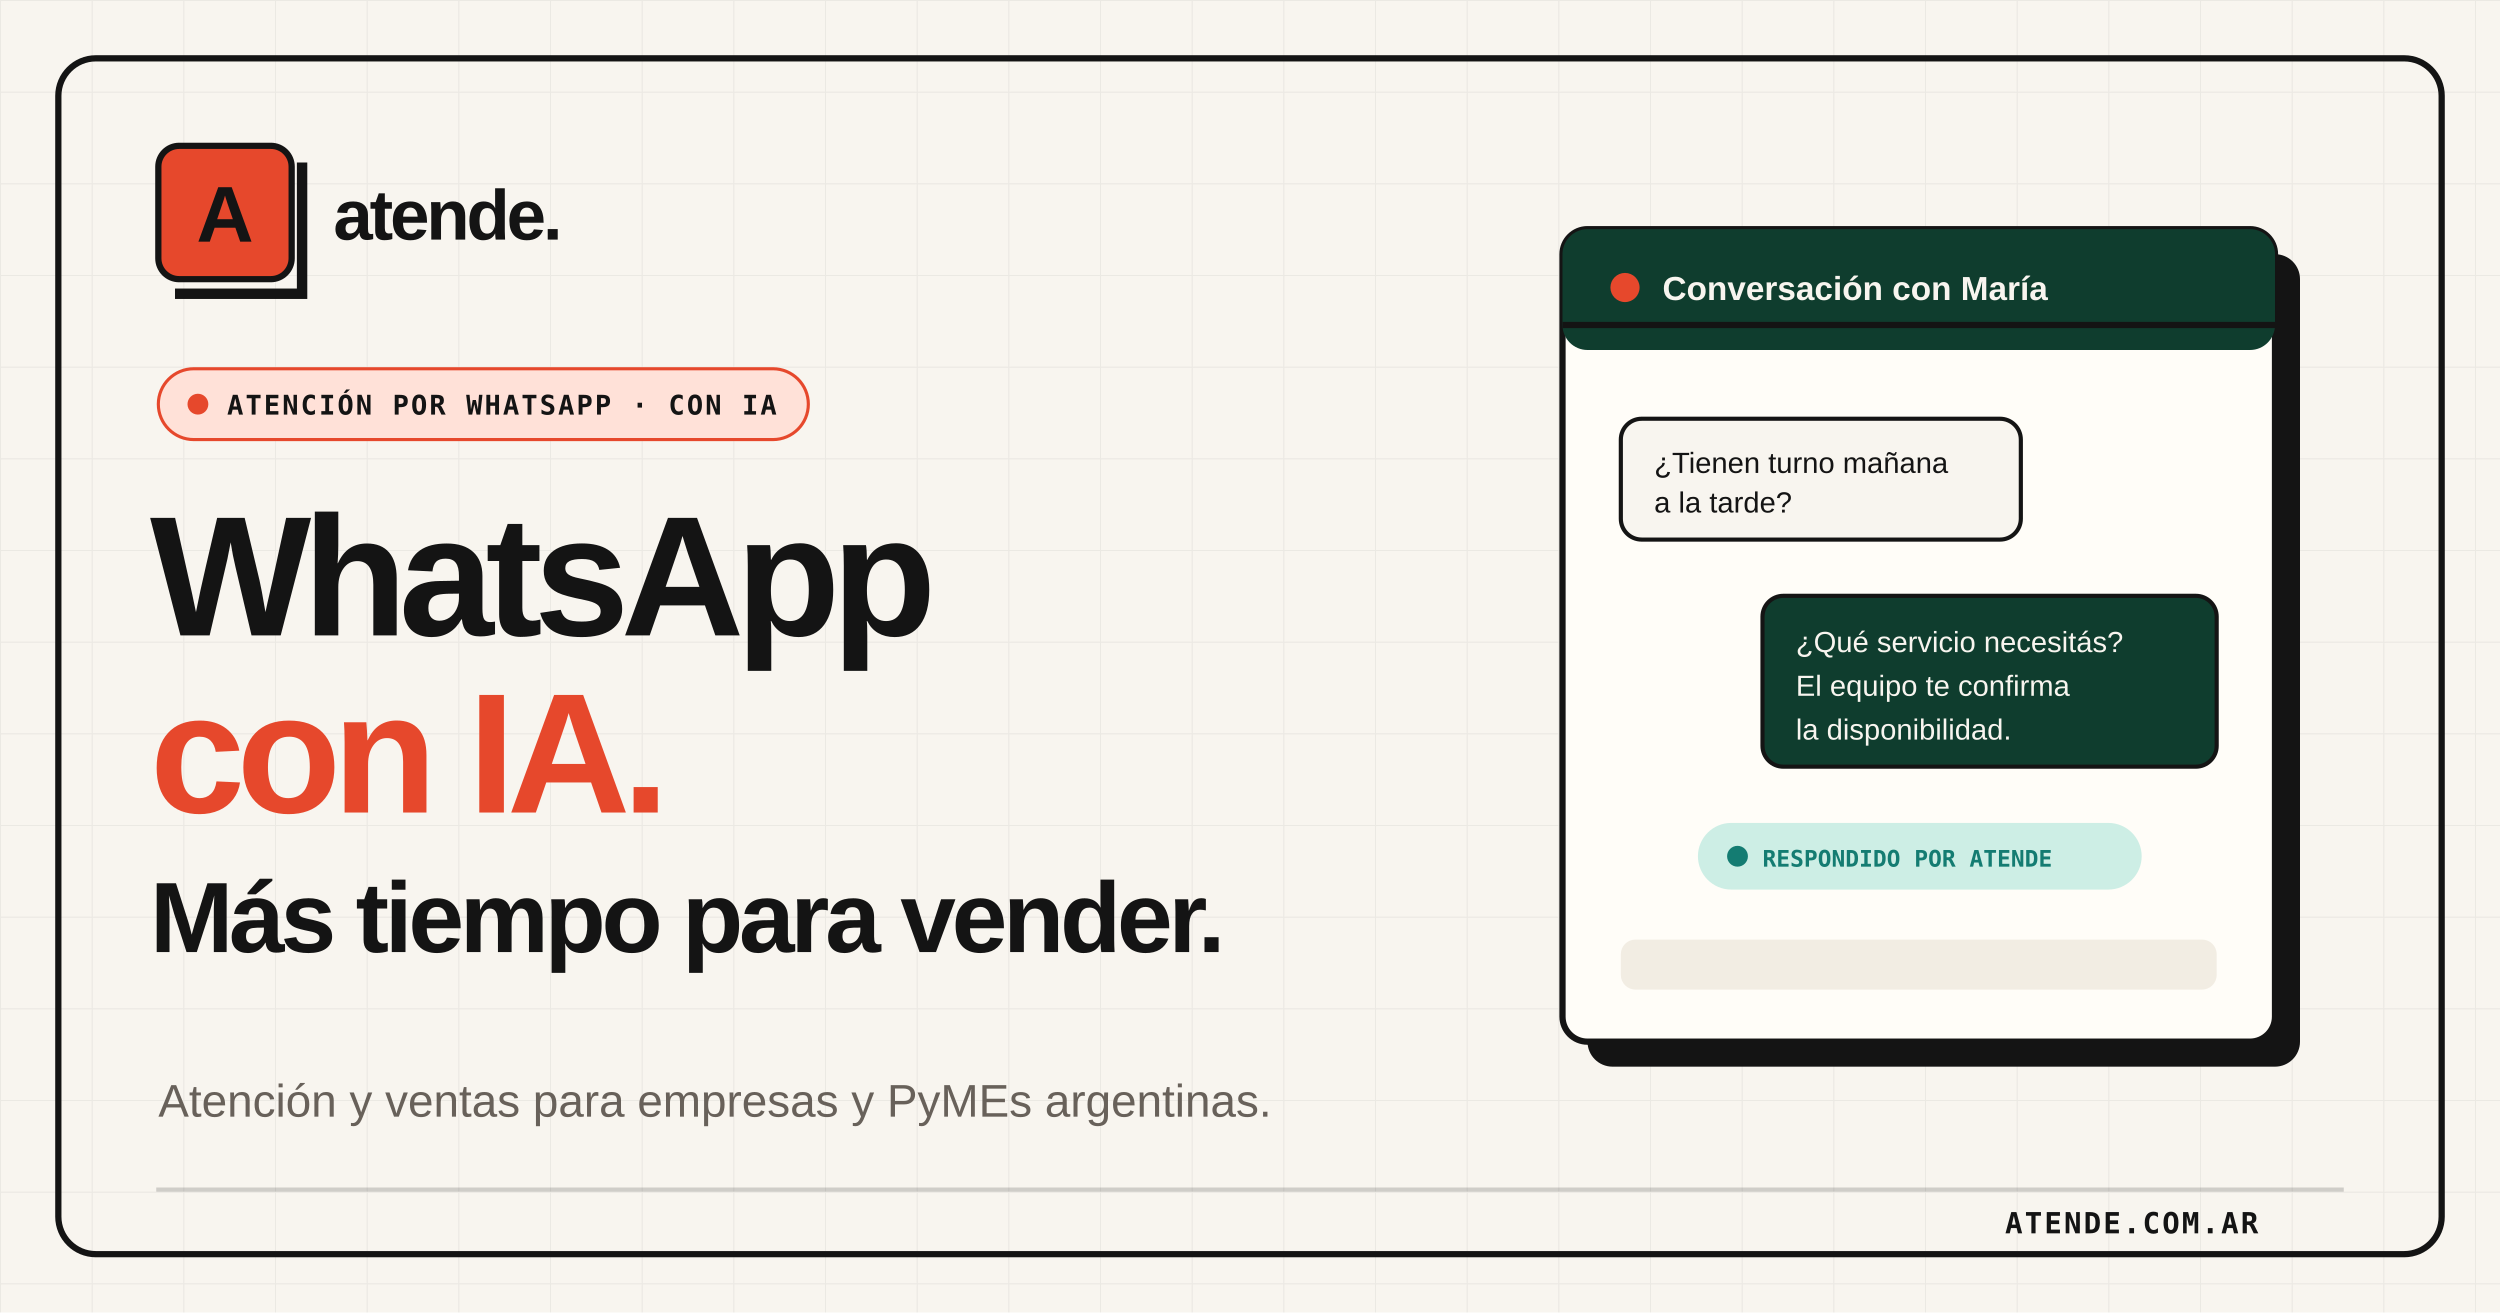
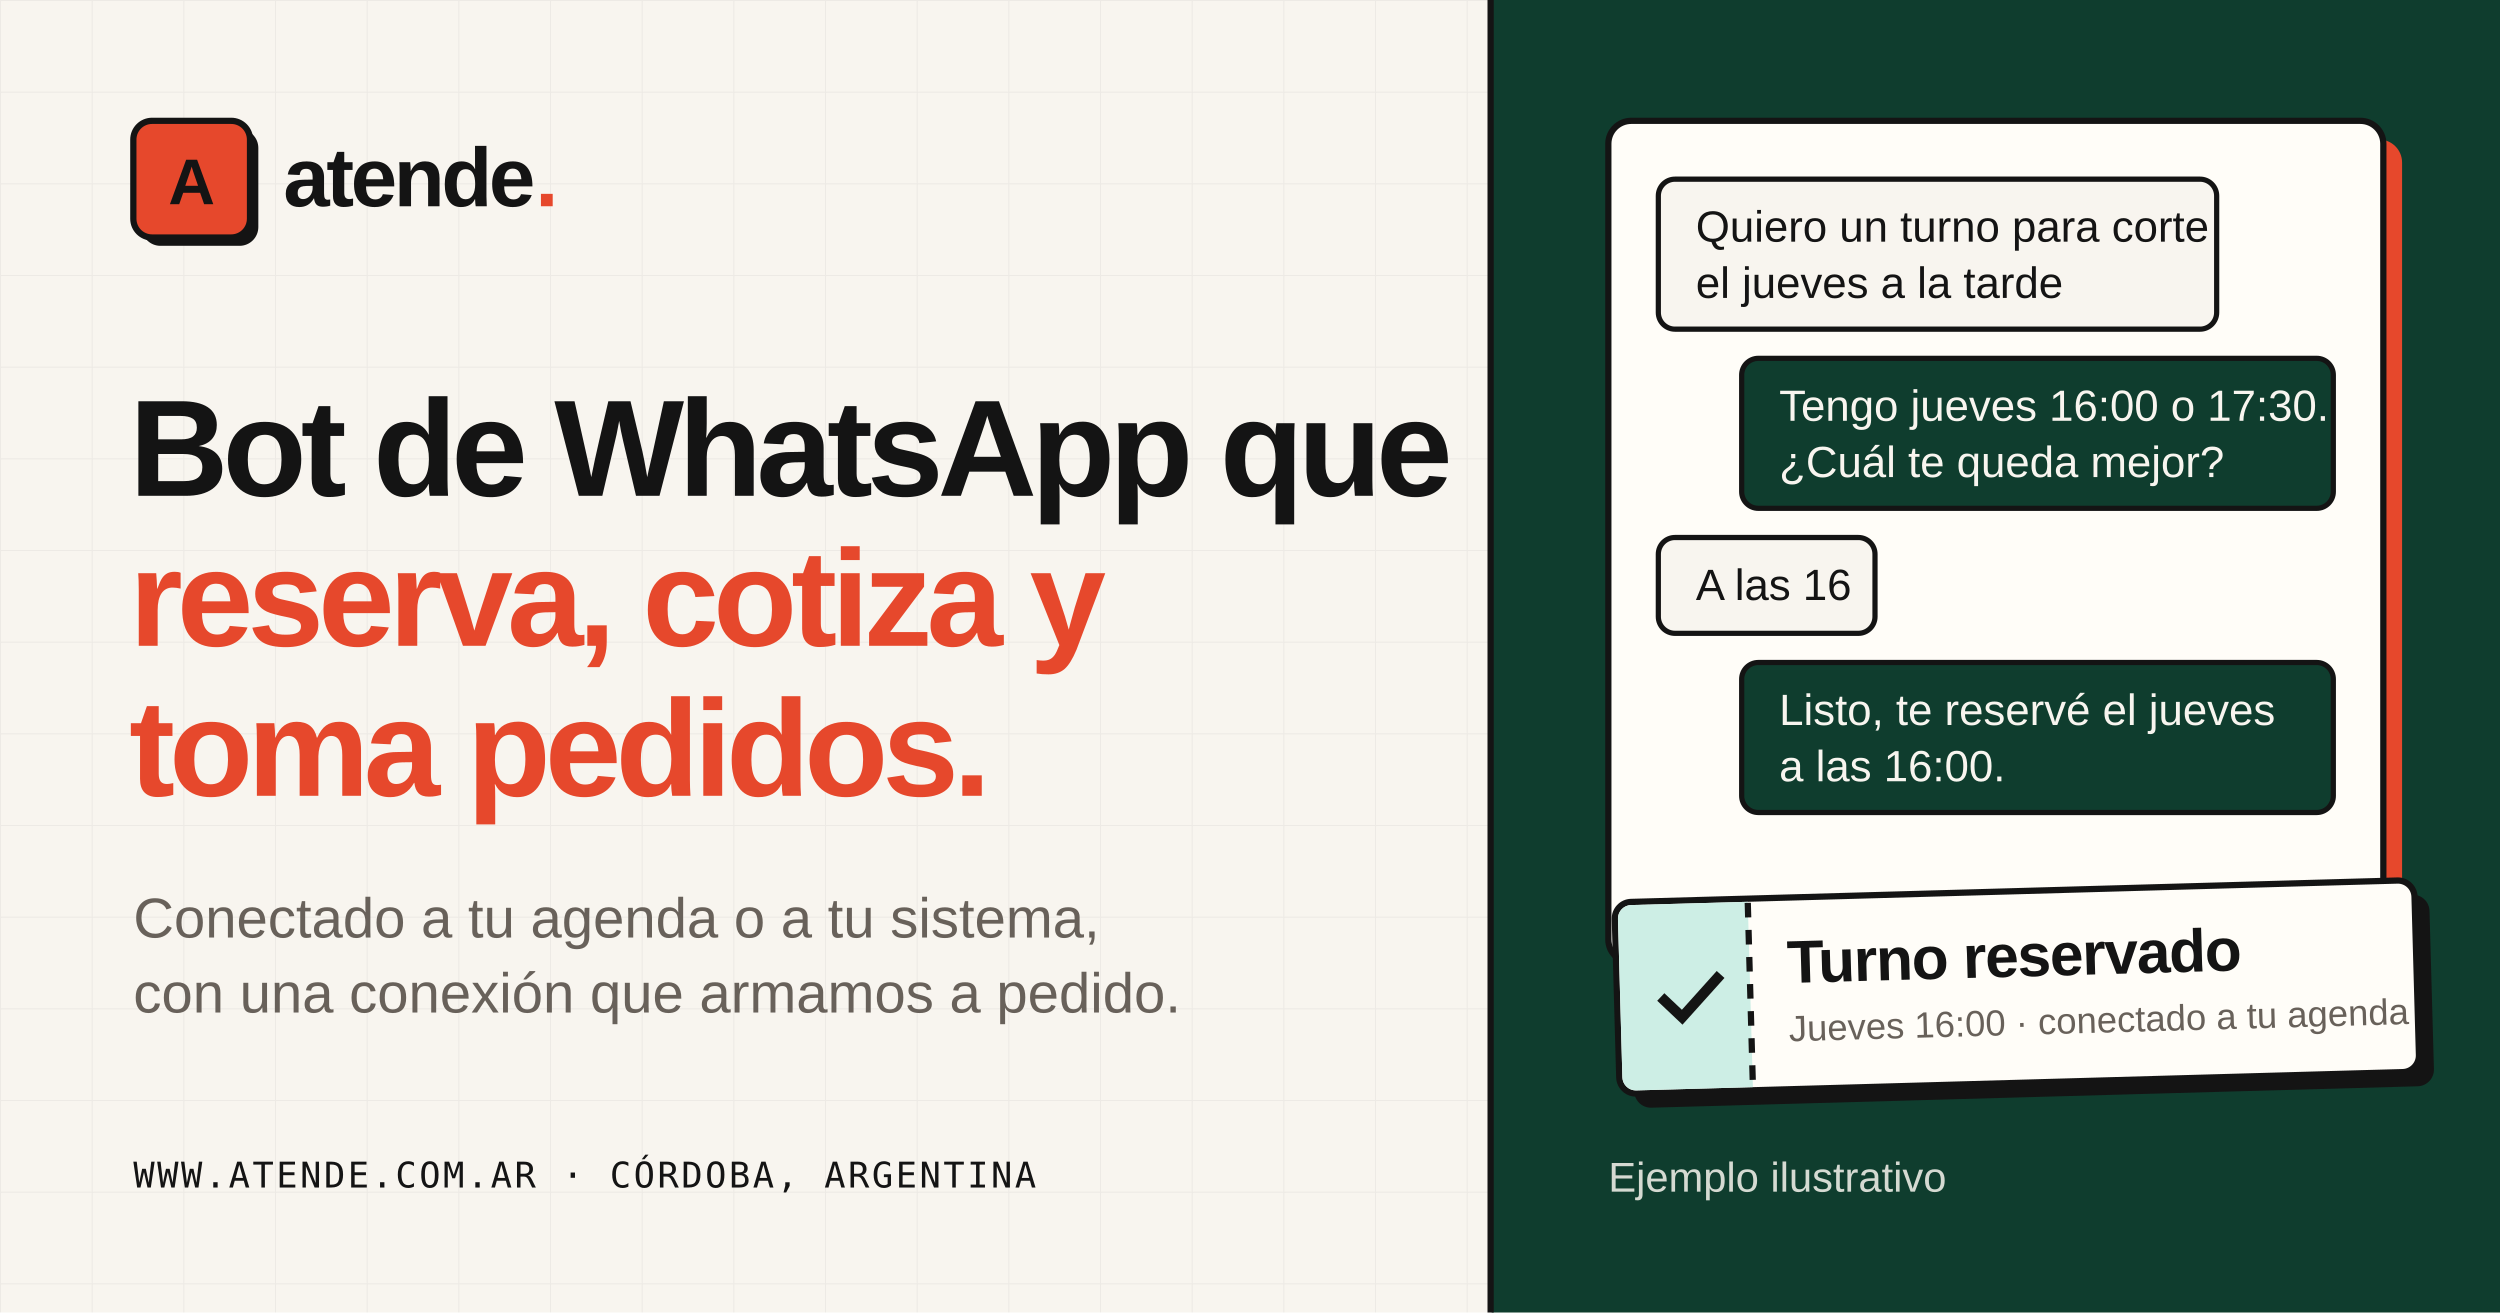
<svg xmlns="http://www.w3.org/2000/svg" width="1200" height="630" viewBox="0 0 1200 630">
+   <style>
+     .d { font-family: 'Instrument Sans', Arial, Helvetica, sans-serif; }
+     .b { font-family: 'Inter Tight', Arial, Helvetica, sans-serif; }
+     .m { font-family: 'IBM Plex Mono', monospace; }
+   </style>
  <defs>
    <pattern id="grid" width="44" height="44" patternUnits="userSpaceOnUse">
-       <path d="M44 0H0V44" fill="none" stroke="#141414" stroke-opacity=".055" />
+       <path d="M44 0H0V44" fill="none" stroke="#141414" stroke-opacity=".05" />
    </pattern>
  </defs>
  <rect width="1200" height="630" fill="#F8F5EF" />
-   <rect width="1200" height="630" fill="url(#grid)" />
-   <rect x="28" y="28" width="1144" height="574" rx="18" fill="none" stroke="#141414" stroke-width="3" />
-   <rect x="76" y="70" width="64" height="64" rx="10" fill="#E6482C" stroke="#141414" stroke-width="3" />
-   <path d="M145 78v63H84" fill="none" stroke="#141414" stroke-width="5" />
-   <text x="108" y="116" text-anchor="middle" font-family="Arial, Helvetica, sans-serif" font-size="38" font-weight="700" fill="#141414">A</text>
-   <text x="160" y="115" font-family="Arial, Helvetica, sans-serif" font-size="34" font-weight="700" letter-spacing="-1.5" fill="#141414">atende.</text>
-   <rect x="76" y="177" width="312" height="34" rx="17" fill="#FFE1D8" stroke="#E6482C" stroke-width="1.5" />
-   <circle cx="95" cy="194" r="5" fill="#E6482C" />
-   <text x="109" y="199" font-family="monospace" font-size="13" font-weight="700" letter-spacing="1" fill="#141414">ATENCIÓN POR WHATSAPP · CON IA</text>
-   <text x="72" y="305" font-family="Arial, Helvetica, sans-serif" font-size="82" font-weight="700" letter-spacing="-4" fill="#141414">WhatsApp</text>
-   <text x="72" y="390" font-family="Arial, Helvetica, sans-serif" font-size="82" font-weight="700" letter-spacing="-4" fill="#E6482C">con IA.</text>
-   <text x="72" y="457" font-family="Arial, Helvetica, sans-serif" font-size="48" font-weight="700" letter-spacing="-2" fill="#141414">Más tiempo para vender.</text>
-   <text x="76" y="536" font-family="Arial, Helvetica, sans-serif" font-size="22" fill="#68615A">Atención y ventas para empresas y PyMEs argentinas.</text>
-   <rect x="762" y="122" width="342" height="390" rx="12" fill="#141414" />
-   <rect x="750" y="110" width="342" height="390" rx="12" fill="#FFFDF8" stroke="#141414" stroke-width="3" />
-   <rect x="750" y="110" width="342" height="58" rx="12" fill="#0F3D2E" />
-   <path d="M750 156h342" stroke="#141414" stroke-width="3" />
-   <circle cx="780" cy="138" r="7" fill="#E6482C" />
-   <text x="798" y="144" font-family="Arial, Helvetica, sans-serif" font-size="16" font-weight="700" fill="#F8F5EF">Conversación con María</text>
-   <rect x="778" y="201" width="192" height="58" rx="10" fill="#F8F5EF" stroke="#141414" stroke-width="2" />
-   <text x="794" y="227" font-family="Arial, Helvetica, sans-serif" font-size="14" fill="#141414">¿Tienen turno mañana</text>
-   <text x="794" y="246" font-family="Arial, Helvetica, sans-serif" font-size="14" fill="#141414">a la tarde?</text>
-   <rect x="846" y="286" width="218" height="82" rx="10" fill="#0F3D2E" stroke="#141414" stroke-width="2" />
-   <text x="862" y="313" font-family="Arial, Helvetica, sans-serif" font-size="14" fill="#F8F5EF">¿Qué servicio necesitás?</text>
-   <text x="862" y="334" font-family="Arial, Helvetica, sans-serif" font-size="14" fill="#F8F5EF">El equipo te confirma</text>
-   <text x="862" y="355" font-family="Arial, Helvetica, sans-serif" font-size="14" fill="#F8F5EF">la disponibilidad.</text>
-   <rect x="815" y="395" width="213" height="32" rx="16" fill="#CDEEE5" />
-   <circle cx="834" cy="411" r="5" fill="#147C72" />
-   <text x="846" y="416" font-family="monospace" font-size="11" font-weight="700" fill="#147C72">RESPONDIDO POR ATENDE</text>
-   <rect x="778" y="451" width="286" height="24" rx="7" fill="#F2EDE3" />
-   <rect x="75" y="570" width="1050" height="2" fill="#141414" opacity=".18" />
-   <text x="1084" y="592" text-anchor="end" font-family="monospace" font-size="14" font-weight="700" letter-spacing="1" fill="#141414">ATENDE.COM.AR</text>
+   <rect width="716" height="630" fill="url(#grid)" />
+   <rect x="64" y="58" width="56" height="56" rx="9" fill="#141414" transform="translate(4 4)" />
+   <rect x="64" y="58" width="56" height="56" rx="9" fill="#E6482C" stroke="#141414" stroke-width="3" />
+   <text class="d" x="92" y="98" text-anchor="middle" font-size="31" font-weight="700" fill="#141414">A</text>
+   <text class="d" x="136" y="99" font-size="40" font-weight="600" letter-spacing="-1.6" fill="#141414">atende<tspan fill="#E6482C">.</tspan>
+   </text>
+   <text class="d" x="62" y="238" font-size="66" font-weight="600" letter-spacing="-2.8" fill="#141414">Bot de WhatsApp que</text>
+   <text class="d" x="62" y="310" font-size="66" font-weight="600" letter-spacing="-2.8" fill="#E6482C">reserva, cotiza y</text>
+   <text class="d" x="62" y="382" font-size="66" font-weight="600" letter-spacing="-2.8" fill="#E6482C">toma pedidos.</text>
+   <text class="b" x="64" y="450" font-size="27" fill="#68615A">Conectado a tu agenda o a tu sistema,</text>
+   <text class="b" x="64" y="486" font-size="27" fill="#68615A">con una conexión que armamos a pedido.</text>
+   <text class="m" x="64" y="570" font-size="17" font-weight="500" letter-spacing="1.2" fill="#141414">WWW.ATENDE.COM.AR · CÓRDOBA, ARGENTINA</text>
+   <rect x="716" width="484" height="630" fill="#0F3D2E" />
+   <rect x="714" width="3" height="630" fill="#141414" />
+   <rect x="772" y="58" width="372" height="404" rx="11" fill="#E6482C" transform="translate(9 9)" />
+   <rect x="772" y="58" width="372" height="404" rx="11" fill="#FFFDF8" stroke="#141414" stroke-width="3" />
+   <rect x="796" y="86" width="268" height="72" rx="8" fill="#F8F5EF" stroke="#141414" stroke-width="2.5" />
+   <text class="b" x="814" y="116" font-size="21" font-weight="500" fill="#141414">Quiero un turno para corte</text>
+   <text class="b" x="814" y="143" font-size="21" font-weight="500" fill="#141414">el jueves a la tarde</text>
+   <rect x="836" y="172" width="284" height="72" rx="8" fill="#0F3D2E" stroke="#141414" stroke-width="2.5" />
+   <text class="b" x="854" y="202" font-size="21" font-weight="500" fill="#F8F5EF">Tengo jueves 16:00 o 17:30.</text>
+   <text class="b" x="854" y="229" font-size="21" font-weight="500" fill="#F8F5EF">¿Cuál te queda mejor?</text>
+   <rect x="796" y="258" width="104" height="46" rx="8" fill="#F8F5EF" stroke="#141414" stroke-width="2.5" />
+   <text class="b" x="814" y="288" font-size="21" font-weight="500" fill="#141414">A las 16</text>
+   <rect x="836" y="318" width="284" height="72" rx="8" fill="#0F3D2E" stroke="#141414" stroke-width="2.5" />
+   <text class="b" x="854" y="348" font-size="21" font-weight="500" fill="#F8F5EF">Listo, te reservé el jueves</text>
+   <text class="b" x="854" y="375" font-size="21" font-weight="500" fill="#F8F5EF">a las 16:00.</text>
+   <g transform="rotate(-1.6 960 470)">
+     <rect x="776" y="428" width="384" height="92" rx="8" fill="#141414" transform="translate(7 7)" />
+     <rect x="776" y="428" width="384" height="92" rx="8" fill="#FFFDF8" stroke="#141414" stroke-width="3" />
+     <path d="M784 429.5h56v89h-56a6.5 6.5 0 0 1-6.5-6.5v-76a6.5 6.5 0 0 1 6.5-6.5z" fill="#CDEEE5" />
+     <path d="M840 430v88" stroke="#141414" stroke-width="3" stroke-dasharray="7 6" />
+     <path d="M797 474l10 10 19-20" fill="none" stroke="#141414" stroke-width="5" />
+     <text class="d" x="858" y="469" font-size="29" font-weight="700" letter-spacing="-.6" fill="#141414">Turno reservado</text>
+     <text class="b" x="858" y="497" font-size="17.5" fill="#68615A">Jueves 16:00 · conectado a tu agenda</text>
+   </g>
+   <text class="b" x="772" y="572" font-size="20" fill="#F8F5EF" fill-opacity=".85">Ejemplo ilustrativo</text>
</svg>
